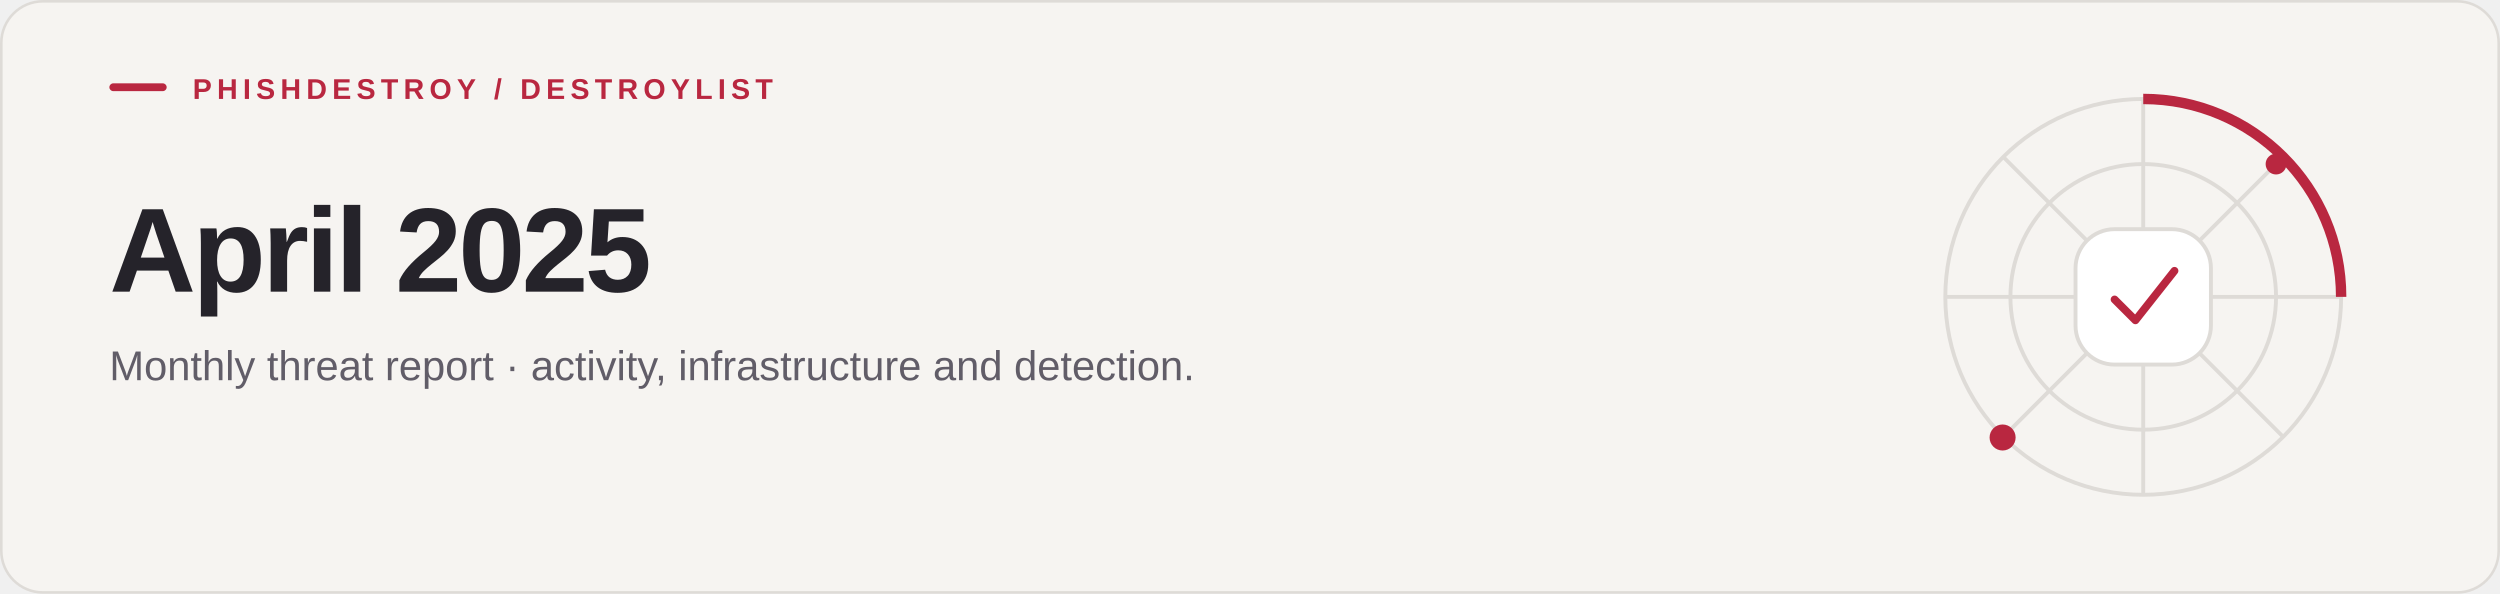
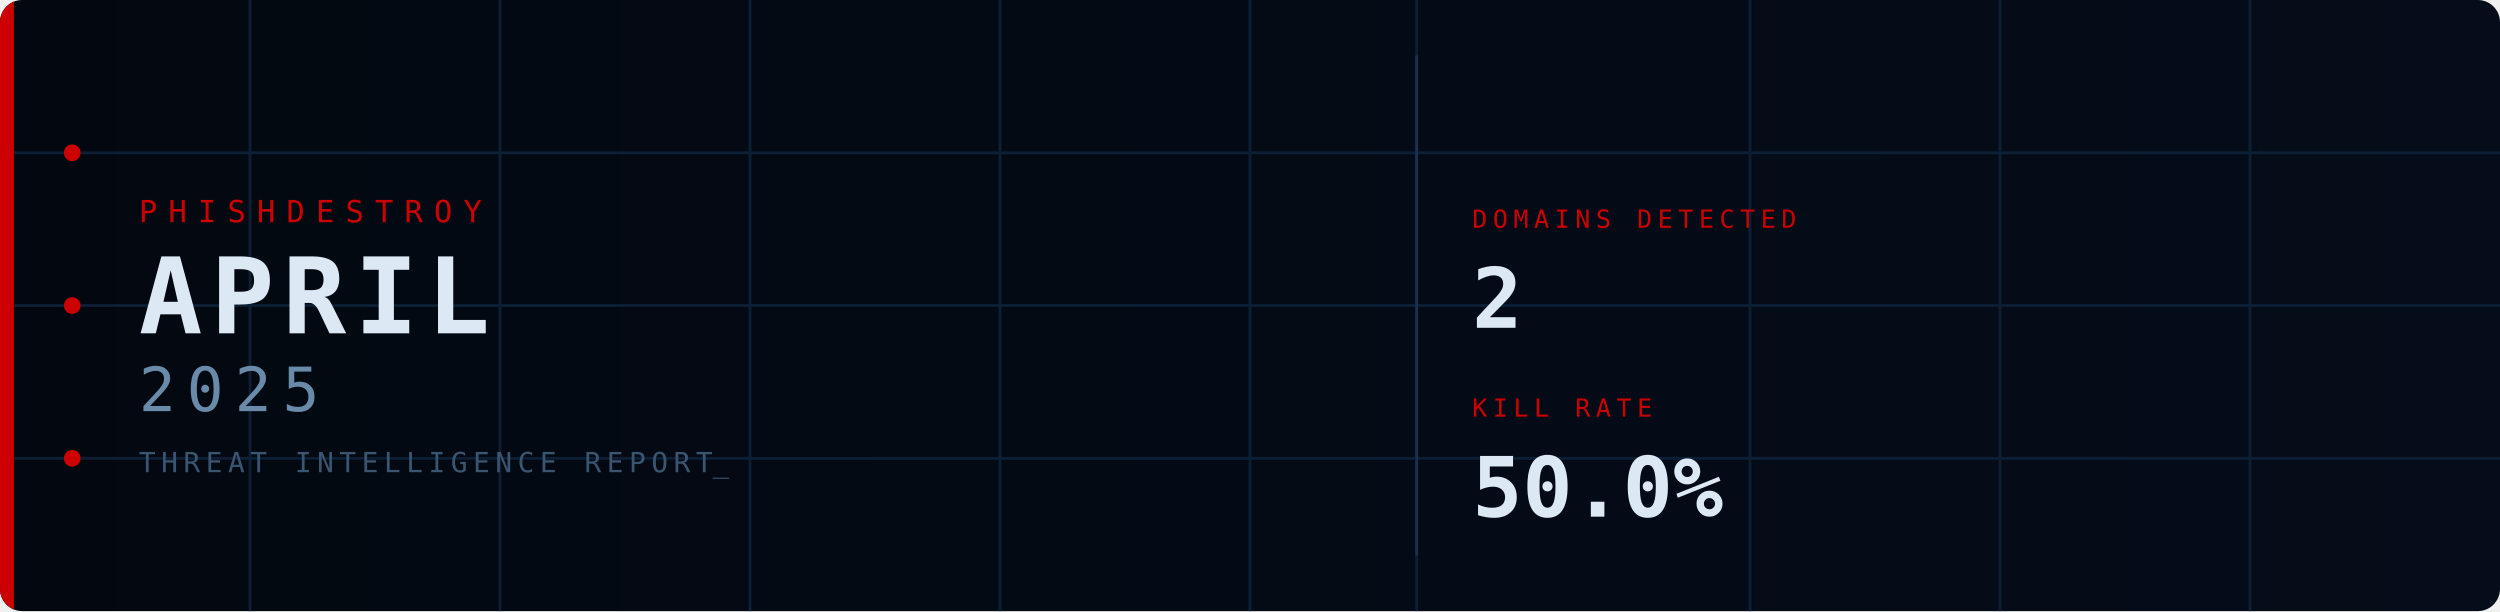
- <svg xmlns="http://www.w3.org/2000/svg" width="960" height="228" viewBox="0 0 960 228" role="img" aria-labelledby="title desc">
-   <style>
-     .bg{fill:#f6f4f1}.border,.line{stroke:#dedbd7}.title{fill:#25232a}.muted{fill:#615d68}.accent{stroke:#b92740}.label,.dot{fill:#b92740}.panel{fill:#fff;stroke:#dedbd7}
-     @media(prefers-color-scheme:dark){.bg{fill:#191b22}.border,.line{stroke:#363943}.title{fill:#f4f1ee}.muted{fill:#b9b7c1}.accent{stroke:#ef8496}.label,.dot{fill:#ef8496}.panel{fill:#242730;stroke:#464955}}
-   </style>
-   <rect class="bg border" x=".5" y=".5" width="959" height="227" rx="16" />
-   <rect class="dot" x="42" y="32" width="22" height="3" rx="1.5" />
-   <text class="label" x="74" y="38" font-family="Arial,Helvetica,sans-serif" font-size="11" font-weight="700" letter-spacing="2">PHISHDESTROY / DESTROYLIST</text>
-   <text class="title" x="42" y="112" font-family="Arial,Helvetica,sans-serif" font-size="46" font-weight="700" letter-spacing="-1.3">
-     <tspan x="42" dy="0">April 2025</tspan>
-   </text>
-   <text class="muted" x="42" y="146" font-family="Arial,Helvetica,sans-serif" font-size="16">Monthly threat report · activity, infrastructure and detection.</text>
-   <g fill="none" stroke-width="1.5">
-     <circle class="line" cx="823" cy="114" r="76" />
-     <circle class="line" cx="823" cy="114" r="51" />
-     <path class="line" d="M747 114h152M823 38v152M769 60l108 108M769 168l108-108" />
-     <path class="accent" d="M823 38a76 76 0 0 1 76 76" stroke-width="4" />
-     <rect class="panel" x="797" y="88" width="52" height="52" rx="15" />
-     <path class="accent" d="m812 115 8 8 15-19" stroke-width="3" stroke-linecap="round" stroke-linejoin="round" />
-     <circle class="dot" cx="769" cy="168" r="5" />
-     <circle class="dot" cx="874" cy="63" r="4" />
+ <svg xmlns="http://www.w3.org/2000/svg" width="900" height="220" viewBox="0 0 900 220">
+   <defs>
+     <linearGradient id="bg" x1="0%" y1="0%" x2="100%" y2="0%">
+       <stop offset="0%" stop-color="#030810" />
+       <stop offset="100%" stop-color="#050d1a" />
+     </linearGradient>
+     <clipPath id="cp">
+       <rect width="900" height="220" rx="8" />
+     </clipPath>
+     <style>
+       @keyframes fadein {
+         from { opacity: 0; transform: translateY(8px); }
+         to   { opacity: 1; transform: translateY(0); }
+       }
+       @keyframes fadein_right {
+         from { opacity: 0; transform: translateX(8px); }
+         to   { opacity: 1; transform: translateX(0); }
+       }
+       @keyframes pulse {
+         0%,100% { opacity: 1; }
+         50%      { opacity: 0.2; }
+       }
+       @keyframes blink {
+         0%,100% { opacity: 1; }
+         50%     { opacity: 0; }
+       }
+       @keyframes scanline {
+         from { transform: translateY(-20px); }
+         to   { transform: translateY(240px); }
+       }
+       @keyframes arc1draw {
+         from { stroke-dashoffset: 565.49; }
+         to   { stroke-dashoffset: 0; }
+       }
+       @keyframes arc2draw {
+         from { stroke-dashoffset: 408.41; }
+         to   { stroke-dashoffset: 0; }
+       }
+       @keyframes glow {
+         0%,100% { opacity: 1; }
+         50%     { opacity: 0.7; }
+       }
+       .fi0  { animation: fadein 0.7s ease  0.1s; }
+       .fi1  { animation: fadein 0.7s ease  0.3s; }
+       .fi2  { animation: fadein 0.7s ease  0.45s; }
+       .fi3  { animation: fadein 0.7s ease  0.6s; }
+       .fir1 { animation: fadein_right 0.7s ease  0.7s; }
+       .fir2 { animation: fadein_right 0.7s ease  0.9s; }
+       .p0   { animation: pulse 2.5s ease-in-out infinite 0s; }
+       .p1   { animation: pulse 2.5s ease-in-out infinite 0.8s; }
+       .p2   { animation: pulse 2.5s ease-in-out infinite 1.6s; }
+       .cursor { animation: blink 1s step-end infinite; }
+     </style>
+   </defs>
+   <rect width="900" height="220" rx="8" fill="url(#bg)" />
+   <g clip-path="url(#cp)">
+     <line x1="90" y1="0" x2="90" y2="220" stroke="#0d1f35" stroke-width="1" />
+     <line x1="180" y1="0" x2="180" y2="220" stroke="#0d1f35" stroke-width="1" />
+     <line x1="270" y1="0" x2="270" y2="220" stroke="#0d1f35" stroke-width="1" />
+     <line x1="360" y1="0" x2="360" y2="220" stroke="#0d1f35" stroke-width="1" />
+     <line x1="450" y1="0" x2="450" y2="220" stroke="#0d1f35" stroke-width="1" />
+     <line x1="510" y1="0" x2="510" y2="220" stroke="#0d1f35" stroke-width="1" />
+     <line x1="630" y1="0" x2="630" y2="220" stroke="#0d1f35" stroke-width="1" />
+     <line x1="720" y1="0" x2="720" y2="220" stroke="#0d1f35" stroke-width="1" />
+     <line x1="810" y1="0" x2="810" y2="220" stroke="#0d1f35" stroke-width="1" />
+     <line x1="0" y1="55" x2="900" y2="55" stroke="#0d1f35" stroke-width="1" />
+     <line x1="0" y1="110" x2="900" y2="110" stroke="#0d1f35" stroke-width="1" />
+     <line x1="0" y1="165" x2="900" y2="165" stroke="#0d1f35" stroke-width="1" />
+     <rect x="0" y="0" width="5" height="220" fill="#CC0000" style="animation: glow 3s ease-in-out infinite;" />
+     <circle cx="26" cy="55" r="3" fill="#CC0000" class="p0" />
+     <circle cx="26" cy="110" r="3" fill="#CC0000" class="p1" />
+     <circle cx="26" cy="165" r="3" fill="#CC0000" class="p2" />
+     <circle cx="870" cy="110" r="90" fill="none" stroke="#CC0000" stroke-opacity="0.22" stroke-width="1.5" stroke-dasharray="565.49" stroke-dashoffset="565.49" style="animation: arc1draw 2s ease-out  0.5s;" />
+     <circle cx="870" cy="110" r="65" fill="none" stroke="#CC0000" stroke-opacity="0.14" stroke-width="1" stroke-dasharray="408.41" stroke-dashoffset="408.41" style="animation: arc2draw 2s ease-out  0.7s;" />
+     <rect x="0" y="-20" width="900" height="20" fill="#4488cc" opacity="0.04" style="animation: scanline 4s linear infinite;" />
+     <text x="50" y="80" font-family="monospace" font-size="11" fill="#CC0000" letter-spacing="4" class="fi0">PHISHDESTROY</text>
+     <text x="50" y="120" font-family="monospace" font-size="38" font-weight="bold" fill="#dde8f5" letter-spacing="3" class="fi1">APRIL</text>
+     <text x="50" y="148" font-family="monospace" font-size="22" fill="#6a8aaa" letter-spacing="4" class="fi2">2025</text>
+     <text x="50" y="170" font-family="monospace" font-size="10" fill="#3a5570" letter-spacing="2" class="fi3">THREAT INTELLIGENCE REPORT<tspan class="cursor">_</tspan>
+     </text>
+     <line x1="510" y1="20" x2="510" y2="200" stroke="#1a3050" stroke-width="1" />
+     <g class="fir1">
+       <text x="530" y="82" font-family="monospace" font-size="9" fill="#CC0000" letter-spacing="2">DOMAINS DETECTED</text>
+       <text x="530" y="118" font-family="monospace" font-size="30" font-weight="bold" fill="#dde8f5">2</text>
+     </g>
+     <g class="fir2">
+       <text x="530" y="150" font-family="monospace" font-size="9" fill="#CC0000" letter-spacing="2">KILL RATE</text>
+       <text x="530" y="186" font-family="monospace" font-size="30" font-weight="bold" fill="#dde8f5">50.0%</text>
+     </g>
  </g>
</svg>
